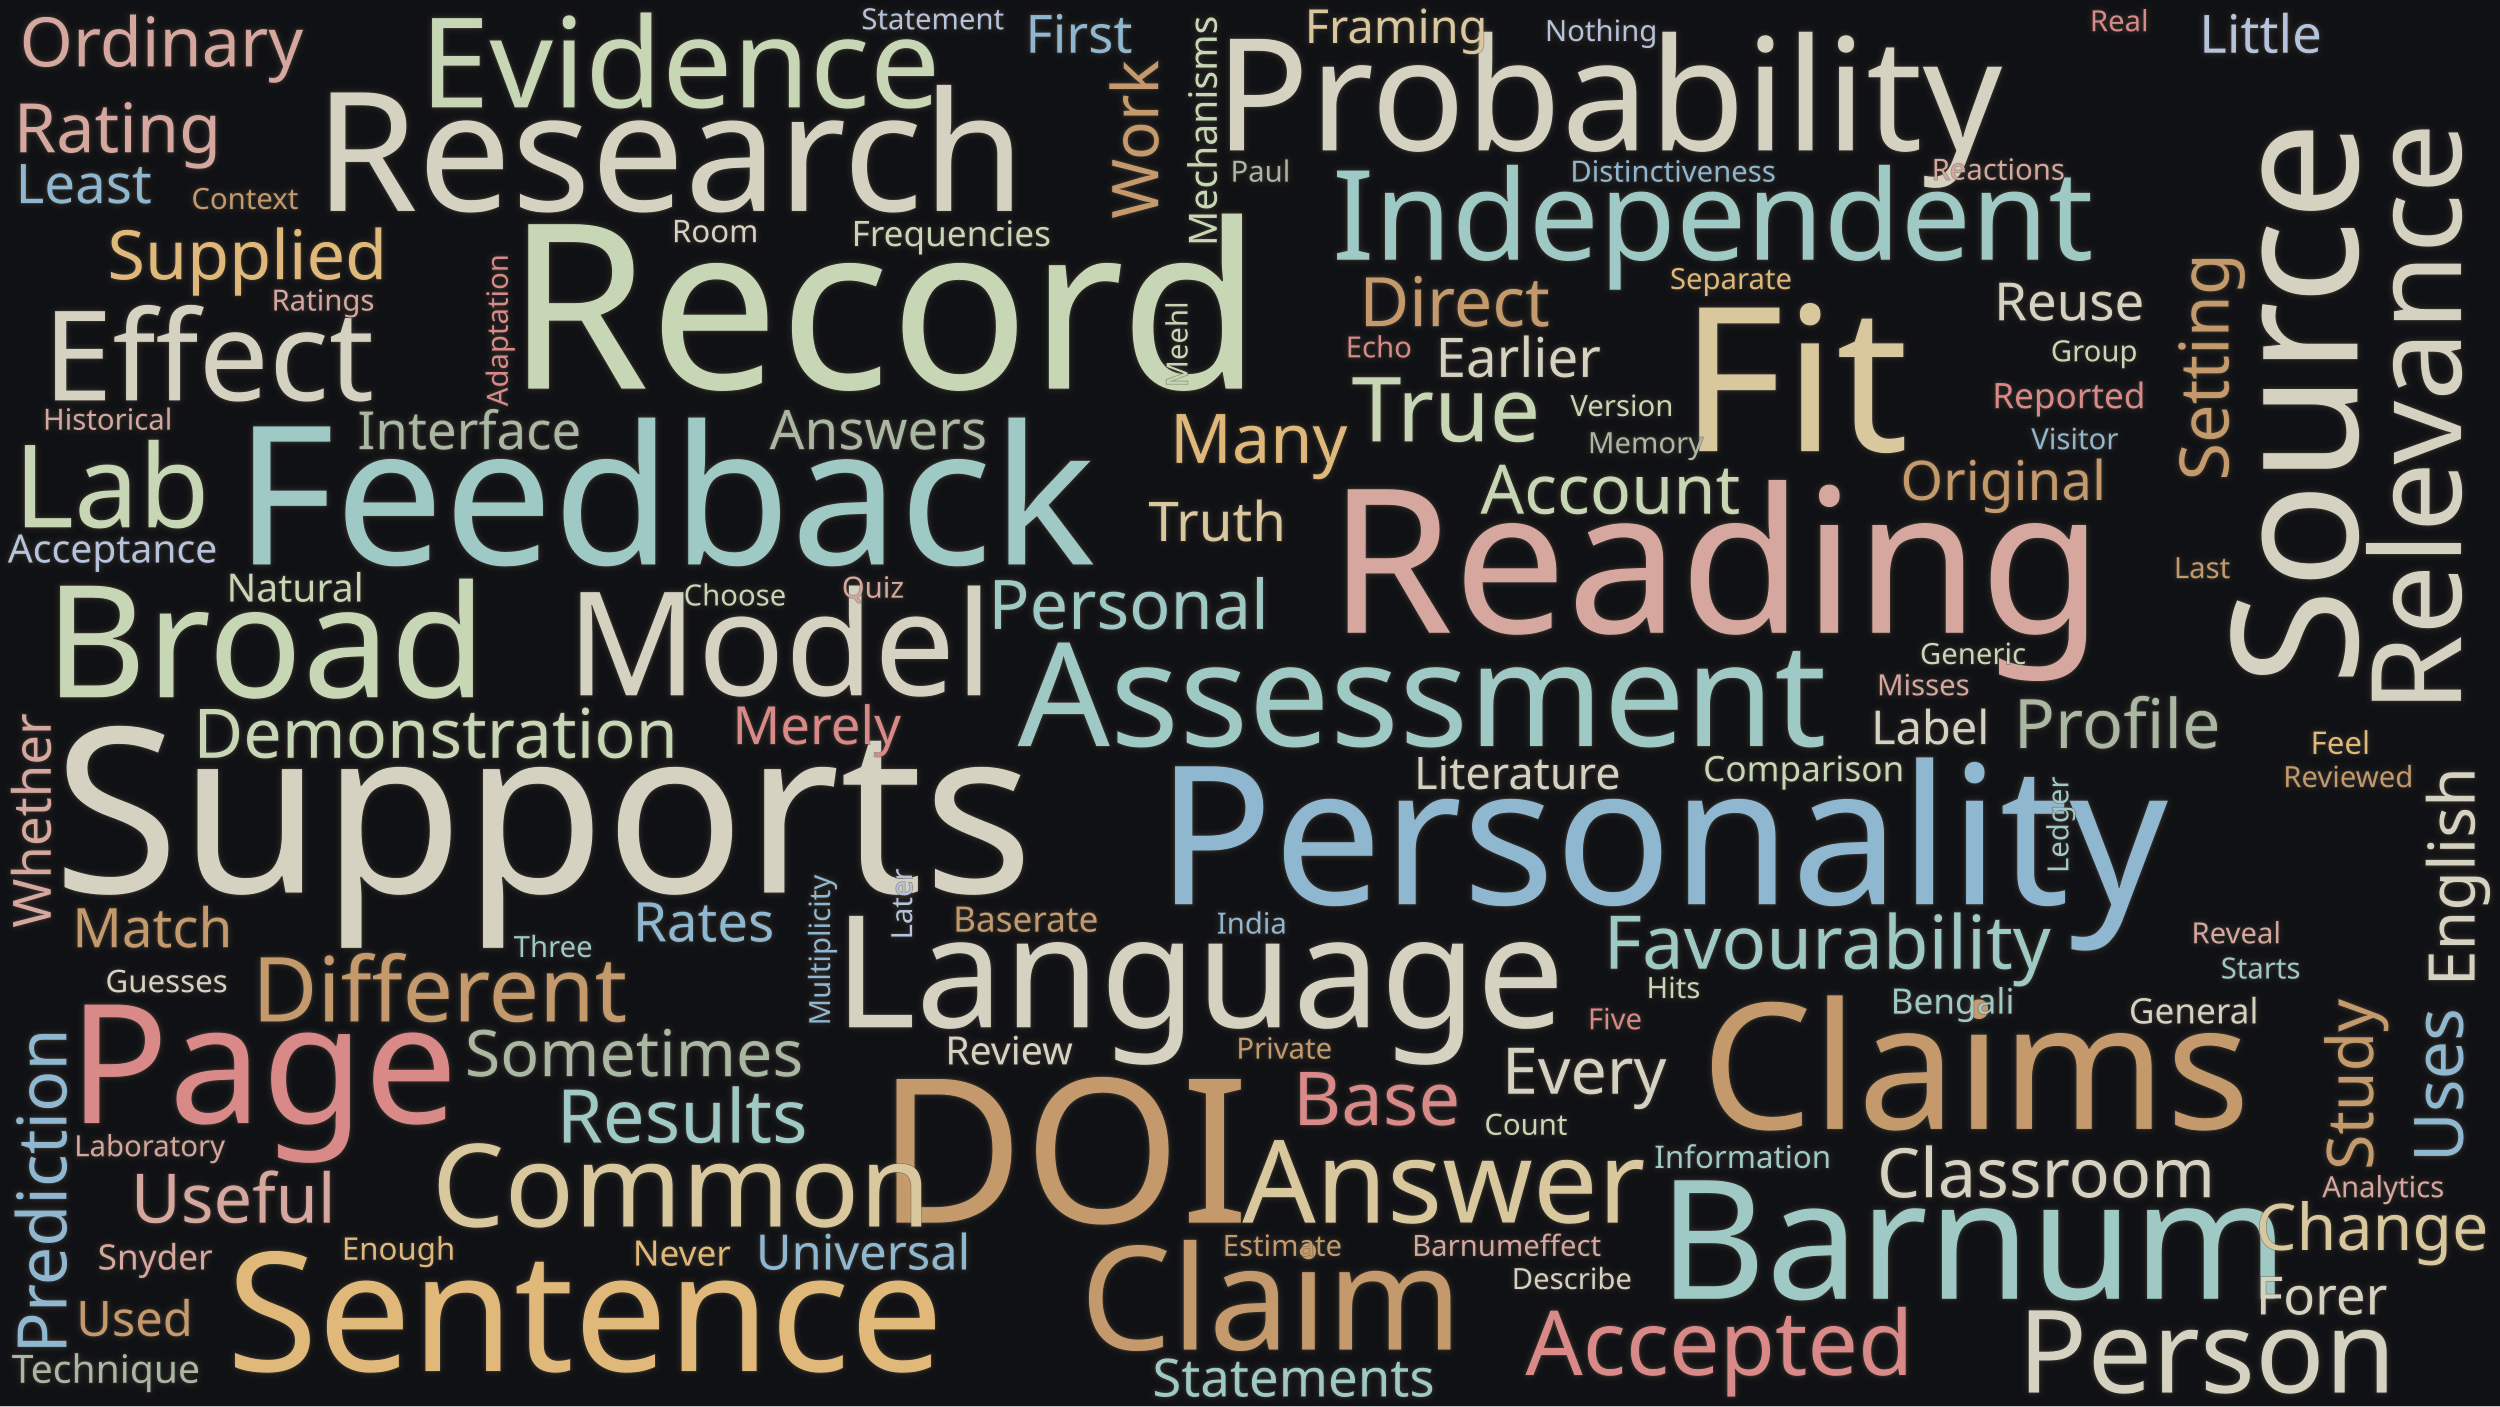
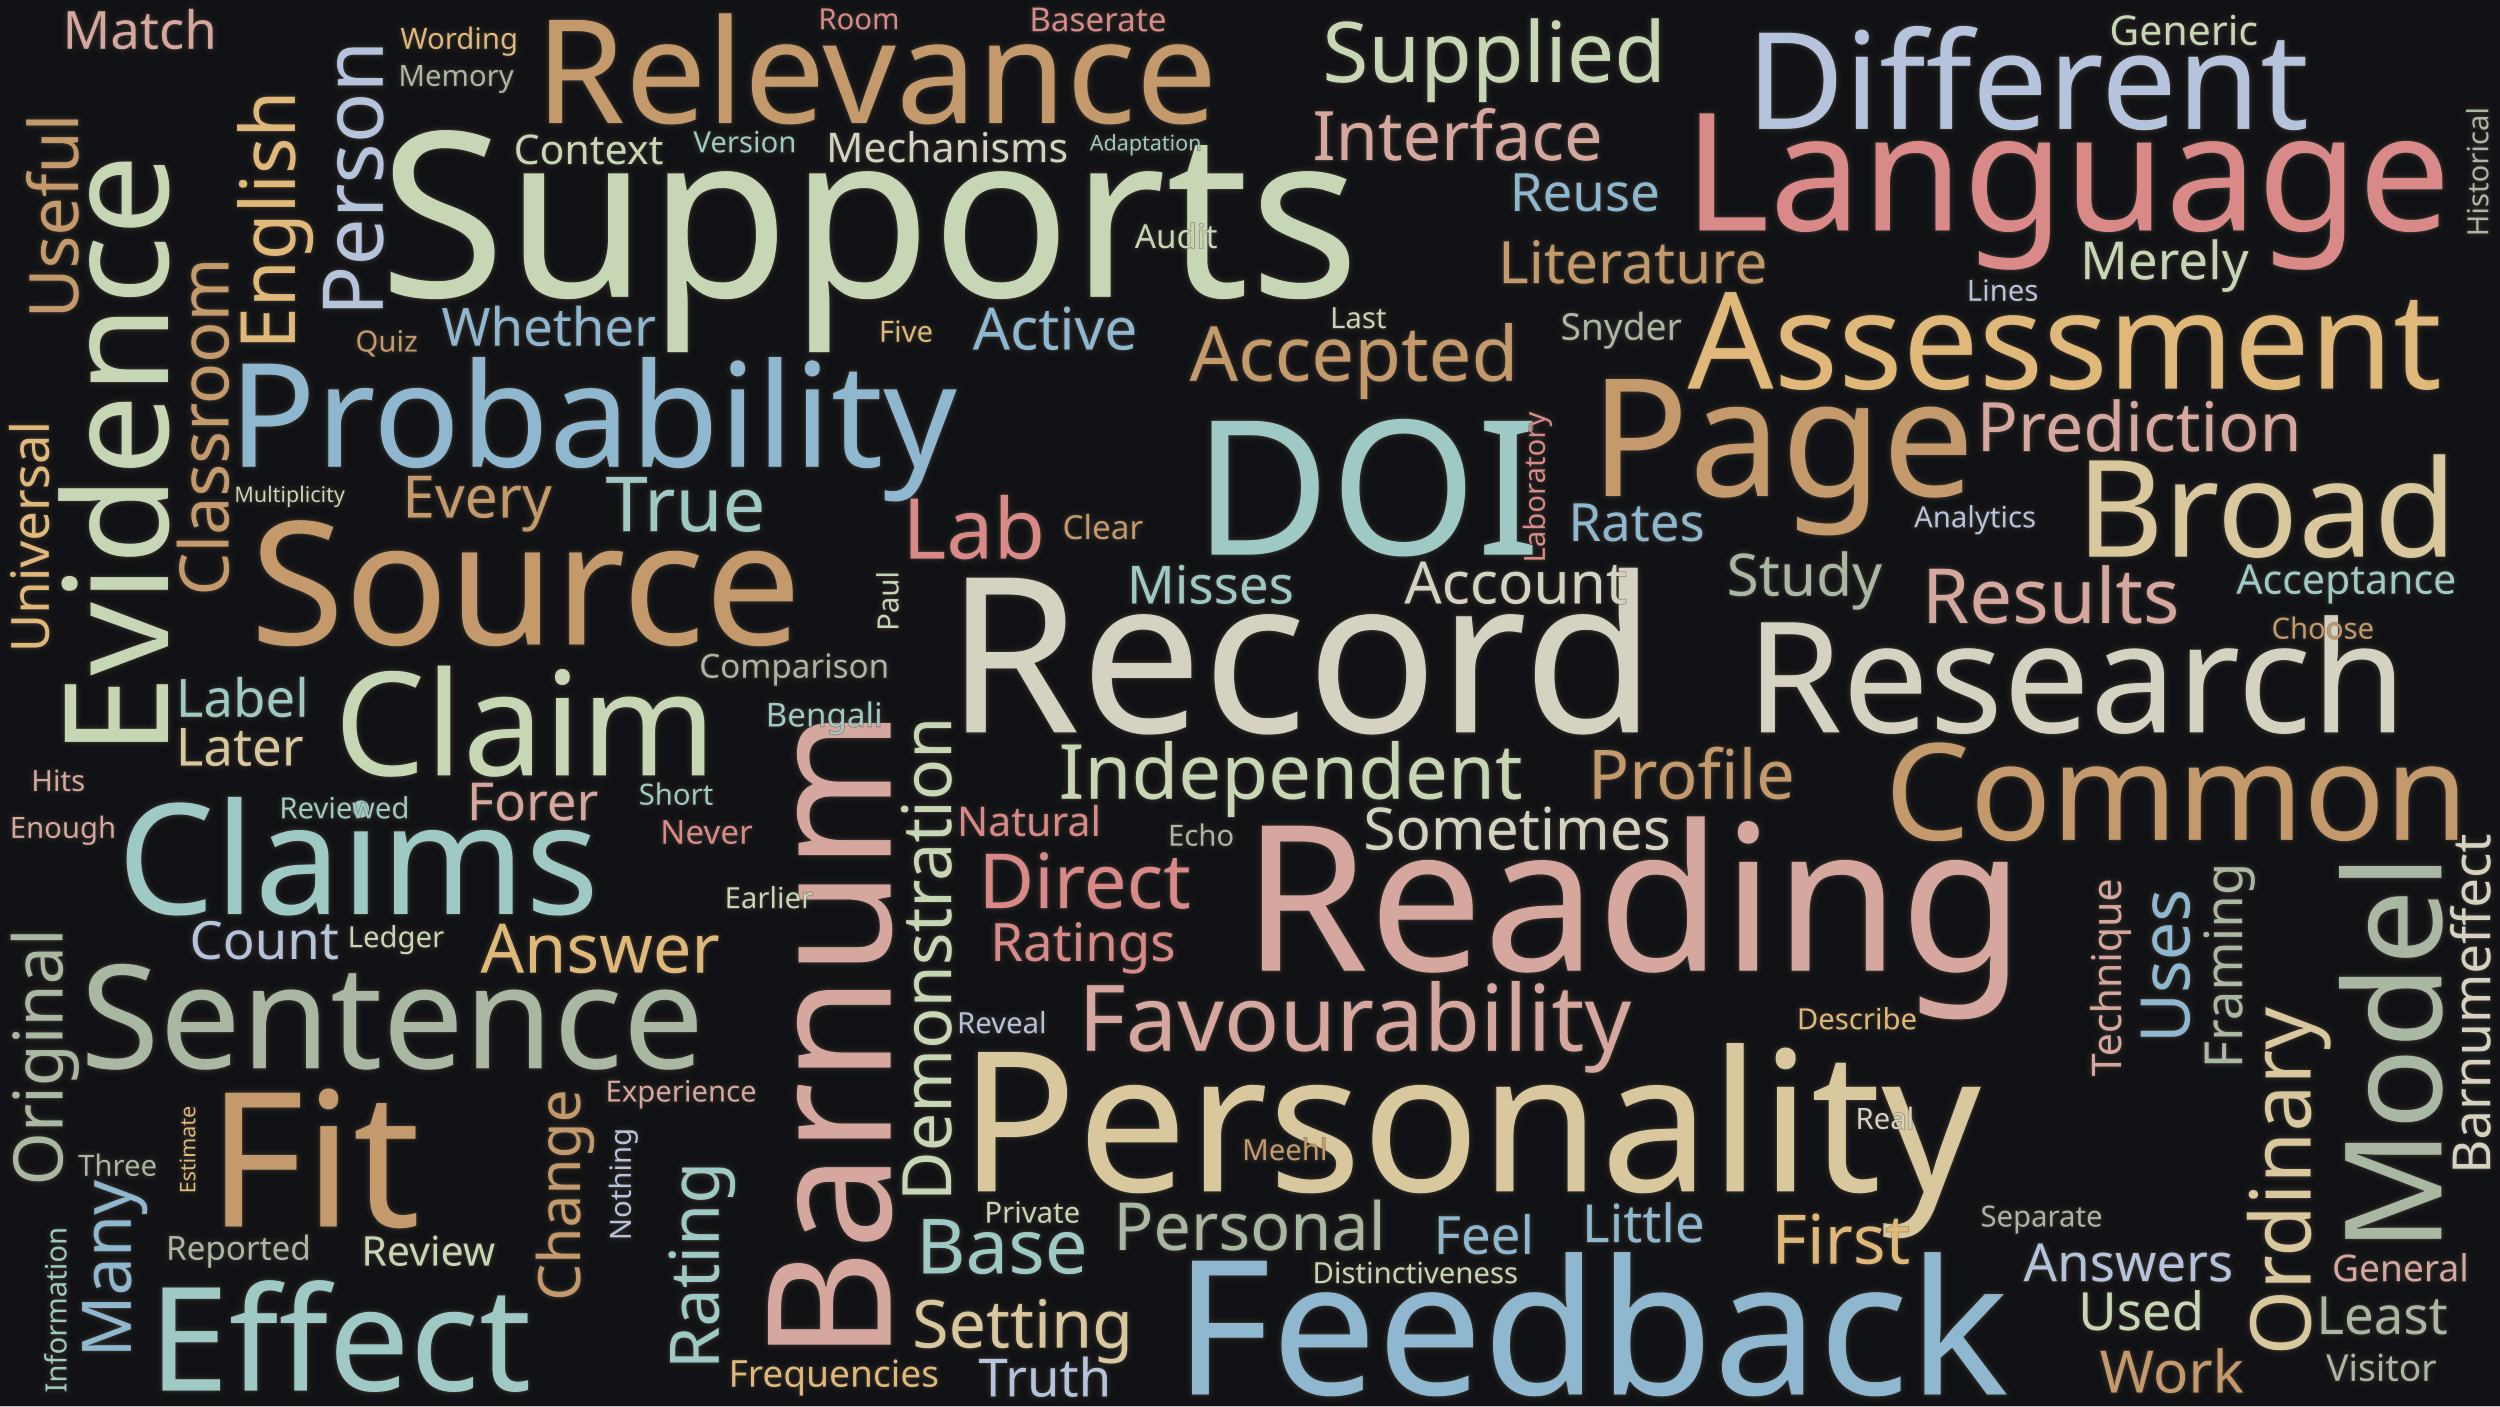
<svg xmlns="http://www.w3.org/2000/svg" role="img" aria-label="The Profile That Knows Almost Nothing About You" width="1280" height="720">
  <defs>
    <filter id="wordGlow" x="-20%" y="-20%" width="140%" height="140%">
      <feDropShadow dx="0" dy="0" stdDeviation="1.6" flood-color="#d8c7a1" flood-opacity="0.18" />
    </filter>
  </defs>
  <style>text { filter: url(#wordGlow); paint-order: stroke fill; stroke: rgba(16,17,20,.34); stroke-width: .9px; }</style>
  <style>text{font-family:'Droid Sans Mono';font-weight:normal;font-style:normal;}</style>
  <rect width="100%" height="100%" style="fill:#101114" />
-   <text transform="translate(259,199)" font-size="118" style="fill:#c7d7b5">Record</text>
-   <text transform="translate(27,457)" font-size="118" style="fill:#d5d2c2">Supports</text>
-   <text transform="translate(680,324)" font-size="103" style="fill:#d6a79f">Reading</text>
-   <text transform="translate(860,231)" font-size="103" style="fill:#d9c89e">Fit</text>
-   <text transform="translate(449,626)" font-size="103" style="fill:#c49a6c">DOI</text>
-   <text transform="translate(592,463)" font-size="99" style="fill:#8fb7d0">Personality</text>
-   <text transform="translate(120,289)" font-size="99" style="fill:#9fc9c5">Feedback</text>
-   <text transform="translate(871,578)" font-size="90" style="fill:#c49a6c">Claims</text>
-   <text transform="translate(1207,351) rotate(-90)" font-size="90" style="fill:#d5d2c2">Source</text>
-   <text transform="translate(116,702)" font-size="85" style="fill:#e0b879">Sentence</text>
-   <text transform="translate(35,575)" font-size="85" style="fill:#d88988">Page</text>
-   <text transform="translate(849,665)" font-size="85" style="fill:#9fc9c5">Barnum</text>
-   <text transform="translate(161,108)" font-size="85" style="fill:#d5d2c2">Research</text>
-   <text transform="translate(622,77)" font-size="80" style="fill:#d5d2c2">Probability</text>
-   <text transform="translate(23,357)" font-size="80" style="fill:#c7d7b5">Broad</text>
-   <text transform="translate(427,526)" font-size="80" style="fill:#d5d2c2">Language</text>
-   <text transform="translate(553,691)" font-size="74" style="fill:#c49a6c">Claim</text>
-   <text transform="translate(521,382)" font-size="74" style="fill:#9fc9c5">Assessment</text>
-   <text transform="translate(290,356)" font-size="74" style="fill:#d5d2c2">Model</text>
-   <text transform="translate(682,133)" font-size="64" style="fill:#9fc9c5">Independent</text>
-   <text transform="translate(215,55)" font-size="64" style="fill:#c7d7b5">Evidence</text>
-   <text transform="translate(22,205)" font-size="64" style="fill:#d5d2c2">Effect</text>
-   <text transform="translate(1260,365) rotate(-90)" font-size="64" style="fill:#d5d2c2">Relevance</text>
-   <text transform="translate(1033,713)" font-size="59" style="fill:#d5d2c2">Person</text>
-   <text transform="translate(221,628)" font-size="59" style="fill:#d9c89e">Common</text>
-   <text transform="translate(636,626)" font-size="59" style="fill:#d9c89e">Answer</text>
-   <text transform="translate(7,270)" font-size="59" style="fill:#c7d7b5">Lab</text>
-   <text transform="translate(781,704)" font-size="46" style="fill:#d88988">Accepted</text>
-   <text transform="translate(692,226)" font-size="46" style="fill:#c7d7b5">True</text>
-   <text transform="translate(129,523)" font-size="46" style="fill:#c49a6c">Different</text>
-   <text transform="translate(821,496)" font-size="38" style="fill:#9fc9c5">Favourability</text>
-   <text transform="translate(662,576)" font-size="38" style="fill:#d88988">Base</text>
-   <text transform="translate(285,585)" font-size="38" style="fill:#9fc9c5">Results</text>
-   <text transform="translate(10,34)" font-size="35" style="fill:#d6a79f">Ordinary</text>
-   <text transform="translate(55,143)" font-size="35" style="fill:#e0b879">Supplied</text>
-   <text transform="translate(599,237)" font-size="35" style="fill:#e0b879">Many</text>
-   <text transform="translate(1261,595) rotate(-90)" font-size="35" style="fill:#8fb7d0">Uses</text>
-   <text transform="translate(1031,383)" font-size="35" style="fill:#a9b7a3">Profile</text>
-   <text transform="translate(34,693) rotate(-90)" font-size="35" style="fill:#8fb7d0">Prediction</text>
-   <text transform="translate(696,167)" font-size="35" style="fill:#c49a6c">Direct</text>
-   <text transform="translate(67,626)" font-size="35" style="fill:#d6a79f">Useful</text>
-   <text transform="translate(7,78)" font-size="35" style="fill:#d6a79f">Rating</text>
-   <text transform="translate(961,613)" font-size="35" style="fill:#d5d2c2">Classroom</text>
-   <text transform="translate(99,388)" font-size="35" style="fill:#c7d7b5">Demonstration</text>
-   <text transform="translate(506,322)" font-size="35" style="fill:#9fc9c5">Personal</text>
-   <text transform="translate(1141,246) rotate(-90)" font-size="35" style="fill:#c49a6c">Setting</text>
-   <text transform="translate(758,263)" font-size="35" style="fill:#c7d7b5">Account</text>
-   <text transform="translate(238,551)" font-size="33" style="fill:#a9b7a3">Sometimes</text>
-   <text transform="translate(1155,640)" font-size="33" style="fill:#d9c89e">Change</text>
-   <text transform="translate(593,112) rotate(-90)" font-size="33" style="fill:#c49a6c">Work</text>
-   <text transform="translate(769,560)" font-size="33" style="fill:#d5d2c2">Every</text>
-   <text transform="translate(1267,505) rotate(-90)" font-size="33" style="fill:#d5d2c2">English</text>
-   <text transform="translate(1215,599) rotate(-90)" font-size="33" style="fill:#c49a6c">Study</text>
-   <text transform="translate(973,256)" font-size="28" style="fill:#c49a6c">Original</text>
-   <text transform="translate(394,230)" font-size="28" style="fill:#a9b7a3">Answers</text>
-   <text transform="translate(8,104)" font-size="28" style="fill:#8fb7d0">Least</text>
-   <text transform="translate(324,482)" font-size="28" style="fill:#8fb7d0">Rates</text>
-   <text transform="translate(735,193)" font-size="28" style="fill:#d5d2c2">Earlier</text>
-   <text transform="translate(37,485)" font-size="28" style="fill:#c49a6c">Match</text>
-   <text transform="translate(588,277)" font-size="28" style="fill:#d9c89e">Truth</text>
-   <text transform="translate(375,381)" font-size="27" style="fill:#d88988">Merely</text>
-   <text transform="translate(183,230)" font-size="27" style="fill:#a9b7a3">Interface</text>
-   <text transform="translate(1126,27)" font-size="27" style="fill:#b6c3dd">Little</text>
-   <text transform="translate(590,715)" font-size="27" style="fill:#9fc9c5">Statements</text>
-   <text transform="translate(26,475) rotate(-90)" font-size="27" style="fill:#d6a79f">Whether</text>
-   <text transform="translate(1021,164)" font-size="27" style="fill:#d5d2c2">Reuse</text>
-   <text transform="translate(525,27)" font-size="27" style="fill:#8fb7d0">First</text>
-   <text transform="translate(1155,673)" font-size="27" style="fill:#d5d2c2">Forer</text>
-   <text transform="translate(387,650)" font-size="25" style="fill:#8fb7d0">Universal</text>
-   <text transform="translate(39,684)" font-size="25" style="fill:#c49a6c">Used</text>
-   <text transform="translate(668,22)" font-size="24" style="fill:#d9c89e">Framing</text>
-   <text transform="translate(958,381)" font-size="24" style="fill:#d5d2c2">Label</text>
-   <text transform="translate(724,404)" font-size="23" style="fill:#d5d2c2">Literature</text>
-   <text transform="translate(4,288)" font-size="20" style="fill:#b6c3dd">Acceptance</text>
-   <text transform="translate(484,545)" font-size="20" style="fill:#d5d2c2">Review</text>
-   <text transform="translate(623,126) rotate(-90)" font-size="20" style="fill:#c7d7b5">Mechanisms</text>
-   <text transform="translate(6,708)" font-size="20" style="fill:#a9b7a3">Technique</text>
-   <text transform="translate(116,308)" font-size="20" style="fill:#c7d7b5">Natural</text>
-   <text transform="translate(436,126)" font-size="18" style="fill:#c7d7b5">Frequencies</text>
-   <text transform="translate(1090,524)" font-size="18" style="fill:#d5d2c2">General</text>
-   <text transform="translate(50,650)" font-size="18" style="fill:#d6a79f">Snyder</text>
-   <text transform="translate(872,400)" font-size="18" style="fill:#c7d7b5">Comparison</text>
-   <text transform="translate(1020,209)" font-size="18" style="fill:#d88988">Reported</text>
-   <text transform="translate(324,648)" font-size="18" style="fill:#e0b879">Never</text>
-   <text transform="translate(968,519)" font-size="18" style="fill:#9fc9c5">Bengali</text>
-   <text transform="translate(488,477)" font-size="18" style="fill:#c49a6c">Baserate</text>
-   <text transform="translate(847,598)" font-size="16" style="fill:#9fc9c5">Information</text>
-   <text transform="translate(1183,386)" font-size="16" style="fill:#e0b879">Feel</text>
-   <text transform="translate(54,508)" font-size="16" style="fill:#d5d2c2">Guesses</text>
-   <text transform="translate(175,645)" font-size="16" style="fill:#e0b879">Enough</text>
-   <text transform="translate(344,124)" font-size="16" style="fill:#d5d2c2">Room</text>
-   <text transform="translate(804,93)" font-size="15" style="fill:#8fb7d0">Distinctiveness</text>
-   <text transform="translate(139,159)" font-size="15" style="fill:#d6a79f">Ratings</text>
-   <text transform="translate(1137,501)" font-size="15" style="fill:#9fc9c5">Starts</text>
-   <text transform="translate(1189,613)" font-size="15" style="fill:#d6a79f">Analytics</text>
-   <text transform="translate(723,643)" font-size="15" style="fill:#d6a79f">Barnumeffect</text>
-   <text transform="translate(1070,16)" font-size="15" style="fill:#d88988">Real</text>
-   <text transform="translate(760,581)" font-size="15" style="fill:#c7d7b5">Count</text>
-   <text transform="translate(441,15)" font-size="15" style="fill:#b6c3dd">Statement</text>
-   <text transform="translate(774,660)" font-size="15" style="fill:#d5d2c2">Describe</text>
-   <text transform="translate(961,356)" font-size="15" style="fill:#d6a79f">Misses</text>
-   <text transform="translate(843,511)" font-size="15" style="fill:#c7d7b5">Hits</text>
-   <text transform="translate(431,306)" font-size="15" style="fill:#d6a79f">Quiz</text>
-   <text transform="translate(1113,296)" font-size="15" style="fill:#c49a6c">Last</text>
-   <text transform="translate(263,490)" font-size="15" style="fill:#9fc9c5">Three</text>
-   <text transform="translate(633,542)" font-size="15" style="fill:#c49a6c">Private</text>
-   <text transform="translate(38,592)" font-size="15" style="fill:#d6a79f">Laboratory</text>
-   <text transform="translate(98,107)" font-size="15" style="fill:#c49a6c">Context</text>
-   <text transform="translate(989,92)" font-size="15" style="fill:#d6a79f">Reactions</text>
-   <text transform="translate(1059,447) rotate(-90)" font-size="15" style="fill:#9fc9c5">Ledger</text>
-   <text transform="translate(791,21)" font-size="15" style="fill:#b6c3dd">Nothing</text>
-   <text transform="translate(855,148)" font-size="15" style="fill:#e0b879">Separate</text>
-   <text transform="translate(350,310)" font-size="15" style="fill:#c7d7b5">Choose</text>
-   <text transform="translate(467,481) rotate(-90)" font-size="15" style="fill:#b6c3dd">Later</text>
-   <text transform="translate(1122,483)" font-size="15" style="fill:#d6a79f">Reveal</text>
-   <text transform="translate(813,527)" font-size="15" style="fill:#d88988">Five</text>
-   <text transform="translate(22,220)" font-size="15" style="fill:#d6a79f">Historical</text>
-   <text transform="translate(813,232)" font-size="15" style="fill:#a9b7a3">Memory</text>
-   <text transform="translate(630,93)" font-size="15" style="fill:#a9b7a3">Paul</text>
-   <text transform="translate(608,198) rotate(-90)" font-size="15" style="fill:#c7d7b5">Meehl</text>
-   <text transform="translate(1169,403)" font-size="15" style="fill:#c49a6c">Reviewed</text>
-   <text transform="translate(804,213)" font-size="15" style="fill:#c7d7b5">Version</text>
-   <text transform="translate(689,183)" font-size="15" style="fill:#d88988">Echo</text>
-   <text transform="translate(425,525) rotate(-90)" font-size="15" style="fill:#8fb7d0">Multiplicity</text>
-   <text transform="translate(260,208) rotate(-90)" font-size="15" style="fill:#d88988">Adaptation</text>
-   <text transform="translate(626,643)" font-size="15" style="fill:#c49a6c">Estimate</text>
-   <text transform="translate(983,340)" font-size="15" style="fill:#c7d7b5">Generic</text>
-   <text transform="translate(1040,230)" font-size="15" style="fill:#8fb7d0">Visitor</text>
-   <text transform="translate(623,478)" font-size="15" style="fill:#8fb7d0">India</text>
-   <text transform="translate(1050,185)" font-size="15" style="fill:#c7d7b5">Group</text>
+   <text transform="translate(194,152)" font-size="118" style="fill:#c7d7b5">Supports</text>
+   <text transform="translate(484,375)" font-size="111" style="fill:#d5d2c2">Record</text>
+   <text transform="translate(636,497)" font-size="104" style="fill:#d6a79f">Reading</text>
+   <text transform="translate(491,610)" font-size="100" style="fill:#d9c89e">Personality</text>
+   <text transform="translate(106,628)" font-size="96" style="fill:#c49a6c">Fit</text>
+   <text transform="translate(601,714)" font-size="96" style="fill:#8fb7d0">Feedback</text>
+   <text transform="translate(611,284)" font-size="96" style="fill:#9fc9c5">DOI</text>
+   <text transform="translate(128,330)" font-size="88" style="fill:#c49a6c">Source</text>
+   <text transform="translate(456,697) rotate(-90)" font-size="88" style="fill:#d6a79f">Barnum</text>
+   <text transform="translate(814,254)" font-size="84" style="fill:#c49a6c">Page</text>
+   <text transform="translate(862,118)" font-size="84" style="fill:#d88988">Language</text>
+   <text transform="translate(60,468)" font-size="79" style="fill:#9fc9c5">Claims</text>
+   <text transform="translate(894,375)" font-size="79" style="fill:#d5d2c2">Research</text>
+   <text transform="translate(41,547)" font-size="74" style="fill:#a9b7a3">Sentence</text>
+   <text transform="translate(171,397)" font-size="74" style="fill:#c7d7b5">Claim</text>
+   <text transform="translate(117,239)" font-size="74" style="fill:#8fb7d0">Probability</text>
+   <text transform="translate(86,387) rotate(-90)" font-size="74" style="fill:#c7d7b5">Evidence</text>
+   <text transform="translate(76,712)" font-size="74" style="fill:#9fc9c5">Effect</text>
+   <text transform="translate(274,63)" font-size="74" style="fill:#c49a6c">Relevance</text>
+   <text transform="translate(965,430)" font-size="69" style="fill:#c49a6c">Common</text>
+   <text transform="translate(864,199)" font-size="69" style="fill:#e0b879">Assessment</text>
+   <text transform="translate(1250,641) rotate(-90)" font-size="69" style="fill:#a9b7a3">Model</text>
+   <text transform="translate(1063,285)" font-size="69" style="fill:#d9c89e">Broad</text>
+   <text transform="translate(894,66)" font-size="69" style="fill:#b6c3dd">Different</text>
+   <text transform="translate(552,538)" font-size="47" style="fill:#d6a79f">Favourability</text>
+   <text transform="translate(196,162) rotate(-90)" font-size="43" style="fill:#b6c3dd">Person</text>
+   <text transform="translate(1183,694) rotate(-90)" font-size="43" style="fill:#d9c89e">Ordinary</text>
+   <text transform="translate(677,42)" font-size="43" style="fill:#c7d7b5">Supplied</text>
+   <text transform="translate(462,286)" font-size="43" style="fill:#d88988">Lab</text>
+   <text transform="translate(542,409)" font-size="39" style="fill:#c7d7b5">Independent</text>
+   <text transform="translate(609,195)" font-size="39" style="fill:#c49a6c">Accepted</text>
+   <text transform="translate(310,272)" font-size="39" style="fill:#9fc9c5">True</text>
+   <text transform="translate(501,465)" font-size="39" style="fill:#d88988">Direct</text>
+   <text transform="translate(469,652)" font-size="39" style="fill:#9fc9c5">Base</text>
+   <text transform="translate(984,319)" font-size="39" style="fill:#d6a79f">Results</text>
+   <text transform="translate(151,179) rotate(-90)" font-size="39" style="fill:#e0b879">English</text>
+   <text transform="translate(246,498)" font-size="35" style="fill:#e0b879">Answer</text>
+   <text transform="translate(67,695) rotate(-90)" font-size="35" style="fill:#8fb7d0">Many</text>
+   <text transform="translate(32,607) rotate(-90)" font-size="35" style="fill:#a9b7a3">Original</text>
+   <text transform="translate(1121,534) rotate(-90)" font-size="35" style="fill:#8fb7d0">Uses</text>
+   <text transform="translate(813,409)" font-size="35" style="fill:#c49a6c">Profile</text>
+   <text transform="translate(1012,231)" font-size="35" style="fill:#d6a79f">Prediction</text>
+   <text transform="translate(672,82)" font-size="35" style="fill:#d6a79f">Interface</text>
+   <text transform="translate(907,647)" font-size="35" style="fill:#e0b879">First</text>
+   <text transform="translate(40,163) rotate(-90)" font-size="35" style="fill:#c49a6c">Useful</text>
+   <text transform="translate(368,701) rotate(-90)" font-size="35" style="fill:#9fc9c5">Rating</text>
+   <text transform="translate(117,305) rotate(-90)" font-size="35" style="fill:#c49a6c">Classroom</text>
+   <text transform="translate(487,615) rotate(-90)" font-size="35" style="fill:#c7d7b5">Demonstration</text>
+   <text transform="translate(570,640)" font-size="34" style="fill:#a9b7a3">Personal</text>
+   <text transform="translate(467,690)" font-size="34" style="fill:#d9c89e">Setting</text>
+   <text transform="translate(767,145)" font-size="30" style="fill:#c49a6c">Literature</text>
+   <text transform="translate(719,309)" font-size="30" style="fill:#d5d2c2">Account</text>
+   <text transform="translate(698,435)" font-size="30" style="fill:#d5d2c2">Sometimes</text>
+   <text transform="translate(297,666) rotate(-90)" font-size="30" style="fill:#c49a6c">Change</text>
+   <text transform="translate(1075,713)" font-size="30" style="fill:#c49a6c">Work</text>
+   <text transform="translate(206,265)" font-size="30" style="fill:#c49a6c">Every</text>
+   <text transform="translate(884,305)" font-size="30" style="fill:#a9b7a3">Study</text>
+   <text transform="translate(498,179)" font-size="30" style="fill:#8fb7d0">Active</text>
+   <text transform="translate(734,642)" font-size="27" style="fill:#8fb7d0">Feel</text>
+   <text transform="translate(1036,656)" font-size="27" style="fill:#b6c3dd">Answers</text>
+   <text transform="translate(507,492)" font-size="27" style="fill:#d88988">Ratings</text>
+   <text transform="translate(1186,683)" font-size="27" style="fill:#a9b7a3">Least</text>
+   <text transform="translate(1275,601) rotate(-90)" font-size="27" style="fill:#d5d2c2">Barnumeffect</text>
+   <text transform="translate(803,277)" font-size="27" style="fill:#8fb7d0">Rates</text>
+   <text transform="translate(97,491)" font-size="27" style="fill:#b6c3dd">Count</text>
+   <text transform="translate(577,309)" font-size="27" style="fill:#9fc9c5">Misses</text>
+   <text transform="translate(32,25)" font-size="27" style="fill:#d6a79f">Match</text>
+   <text transform="translate(501,715)" font-size="27" style="fill:#b6c3dd">Truth</text>
+   <text transform="translate(1065,143)" font-size="27" style="fill:#c7d7b5">Merely</text>
+   <text transform="translate(810,636)" font-size="27" style="fill:#8fb7d0">Little</text>
+   <text transform="translate(90,392)" font-size="27" style="fill:#d9c89e">Later</text>
+   <text transform="translate(226,177)" font-size="27" style="fill:#8fb7d0">Whether</text>
+   <text transform="translate(773,108)" font-size="27" style="fill:#8fb7d0">Reuse</text>
+   <text transform="translate(239,420)" font-size="27" style="fill:#d6a79f">Forer</text>
+   <text transform="translate(25,334) rotate(-90)" font-size="27" style="fill:#e0b879">Universal</text>
+   <text transform="translate(1064,681)" font-size="27" style="fill:#c7d7b5">Used</text>
+   <text transform="translate(1148,547) rotate(-90)" font-size="27" style="fill:#a9b7a3">Framing</text>
+   <text transform="translate(90,367)" font-size="27" style="fill:#9fc9c5">Label</text>
+   <text transform="translate(1145,304)" font-size="21" style="fill:#9fc9c5">Acceptance</text>
+   <text transform="translate(263,84)" font-size="21" style="fill:#c7d7b5">Context</text>
+   <text transform="translate(185,648)" font-size="21" style="fill:#c7d7b5">Review</text>
+   <text transform="translate(423,83)" font-size="21" style="fill:#d5d2c2">Mechanisms</text>
+   <text transform="translate(1086,551) rotate(-90)" font-size="21" style="fill:#d6a79f">Technique</text>
+   <text transform="translate(1080,23)" font-size="21" style="fill:#c7d7b5">Generic</text>
+   <text transform="translate(490,428)" font-size="21" style="fill:#d88988">Natural</text>
+   <text transform="translate(373,710)" font-size="19" style="fill:#e0b879">Frequencies</text>
+   <text transform="translate(1191,707)" font-size="19" style="fill:#a9b7a3">Visitor</text>
+   <text transform="translate(1194,656)" font-size="19" style="fill:#d6a79f">General</text>
+   <text transform="translate(799,174)" font-size="19" style="fill:#a9b7a3">Snyder</text>
+   <text transform="translate(358,347)" font-size="17" style="fill:#a9b7a3">Comparison</text>
+   <text transform="translate(85,645)" font-size="17" style="fill:#a9b7a3">Reported</text>
+   <text transform="translate(338,432)" font-size="17" style="fill:#d88988">Never</text>
+   <text transform="translate(392,372)" font-size="17" style="fill:#9fc9c5">Bengali</text>
+   <text transform="translate(581,127)" font-size="17" style="fill:#c7d7b5">Audit</text>
+   <text transform="translate(544,276)" font-size="17" style="fill:#c49a6c">Clear</text>
+   <text transform="translate(527,16)" font-size="17" style="fill:#d88988">Baserate</text>
+   <text transform="translate(34,713) rotate(-90)" font-size="15" style="fill:#9fc9c5">Information</text>
+   <text transform="translate(310,564)" font-size="15" style="fill:#d6a79f">Experience</text>
+   <text transform="translate(5,429)" font-size="15" style="fill:#d6a79f">Enough</text>
+   <text transform="translate(419,15)" font-size="15" style="fill:#d88988">Room</text>
+   <text transform="translate(672,657)" font-size="15" style="fill:#c7d7b5">Distinctiveness</text>
+   <text transform="translate(980,270)" font-size="15" style="fill:#b6c3dd">Analytics</text>
+   <text transform="translate(950,578)" font-size="15" style="fill:#d5d2c2">Real</text>
+   <text transform="translate(920,527)" font-size="15" style="fill:#e0b879">Describe</text>
+   <text transform="translate(371,465)" font-size="15" style="fill:#c7d7b5">Earlier</text>
+   <text transform="translate(16,405)" font-size="15" style="fill:#d6a79f">Hits</text>
+   <text transform="translate(182,180)" font-size="15" style="fill:#c49a6c">Quiz</text>
+   <text transform="translate(681,168)" font-size="15" style="fill:#c7d7b5">Last</text>
+   <text transform="translate(40,602)" font-size="15" style="fill:#a9b7a3">Three</text>
+   <text transform="translate(504,626)" font-size="15" style="fill:#c7d7b5">Private</text>
+   <text transform="translate(791,288) rotate(-90)" font-size="15" style="fill:#d88988">Laboratory</text>
+   <text transform="translate(327,412)" font-size="15" style="fill:#9fc9c5">Short</text>
+   <text transform="translate(1007,154)" font-size="15" style="fill:#b6c3dd">Lines</text>
+   <text transform="translate(205,25)" font-size="15" style="fill:#e0b879">Wording</text>
+   <text transform="translate(178,485)" font-size="15" style="fill:#c7d7b5">Ledger</text>
+   <text transform="translate(323,635) rotate(-90)" font-size="15" style="fill:#b6c3dd">Nothing</text>
+   <text transform="translate(1014,628)" font-size="15" style="fill:#a9b7a3">Separate</text>
+   <text transform="translate(1163,327)" font-size="15" style="fill:#c49a6c">Choose</text>
+   <text transform="translate(490,529)" font-size="15" style="fill:#b6c3dd">Reveal</text>
+   <text transform="translate(450,175)" font-size="15" style="fill:#e0b879">Five</text>
+   <text transform="translate(1274,121) rotate(-90)" font-size="15" style="fill:#a9b7a3">Historical</text>
+   <text transform="translate(204,44)" font-size="15" style="fill:#a9b7a3">Memory</text>
+   <text transform="translate(460,323) rotate(-90)" font-size="15" style="fill:#c7d7b5">Paul</text>
+   <text transform="translate(636,594)" font-size="15" style="fill:#c49a6c">Meehl</text>
+   <text transform="translate(143,419)" font-size="15" style="fill:#9fc9c5">Reviewed</text>
+   <text transform="translate(355,78)" font-size="15" style="fill:#9fc9c5">Version</text>
+   <text transform="translate(598,433)" font-size="15" style="fill:#a9b7a3">Echo</text>
+   <text transform="translate(120,257)" font-size="11" style="fill:#c7d7b5">Multiplicity</text>
+   <text transform="translate(558,77)" font-size="11" style="fill:#9fc9c5">Adaptation</text>
+   <text transform="translate(100,611) rotate(-90)" font-size="11" style="fill:#e0b879">Estimate</text>
</svg>
